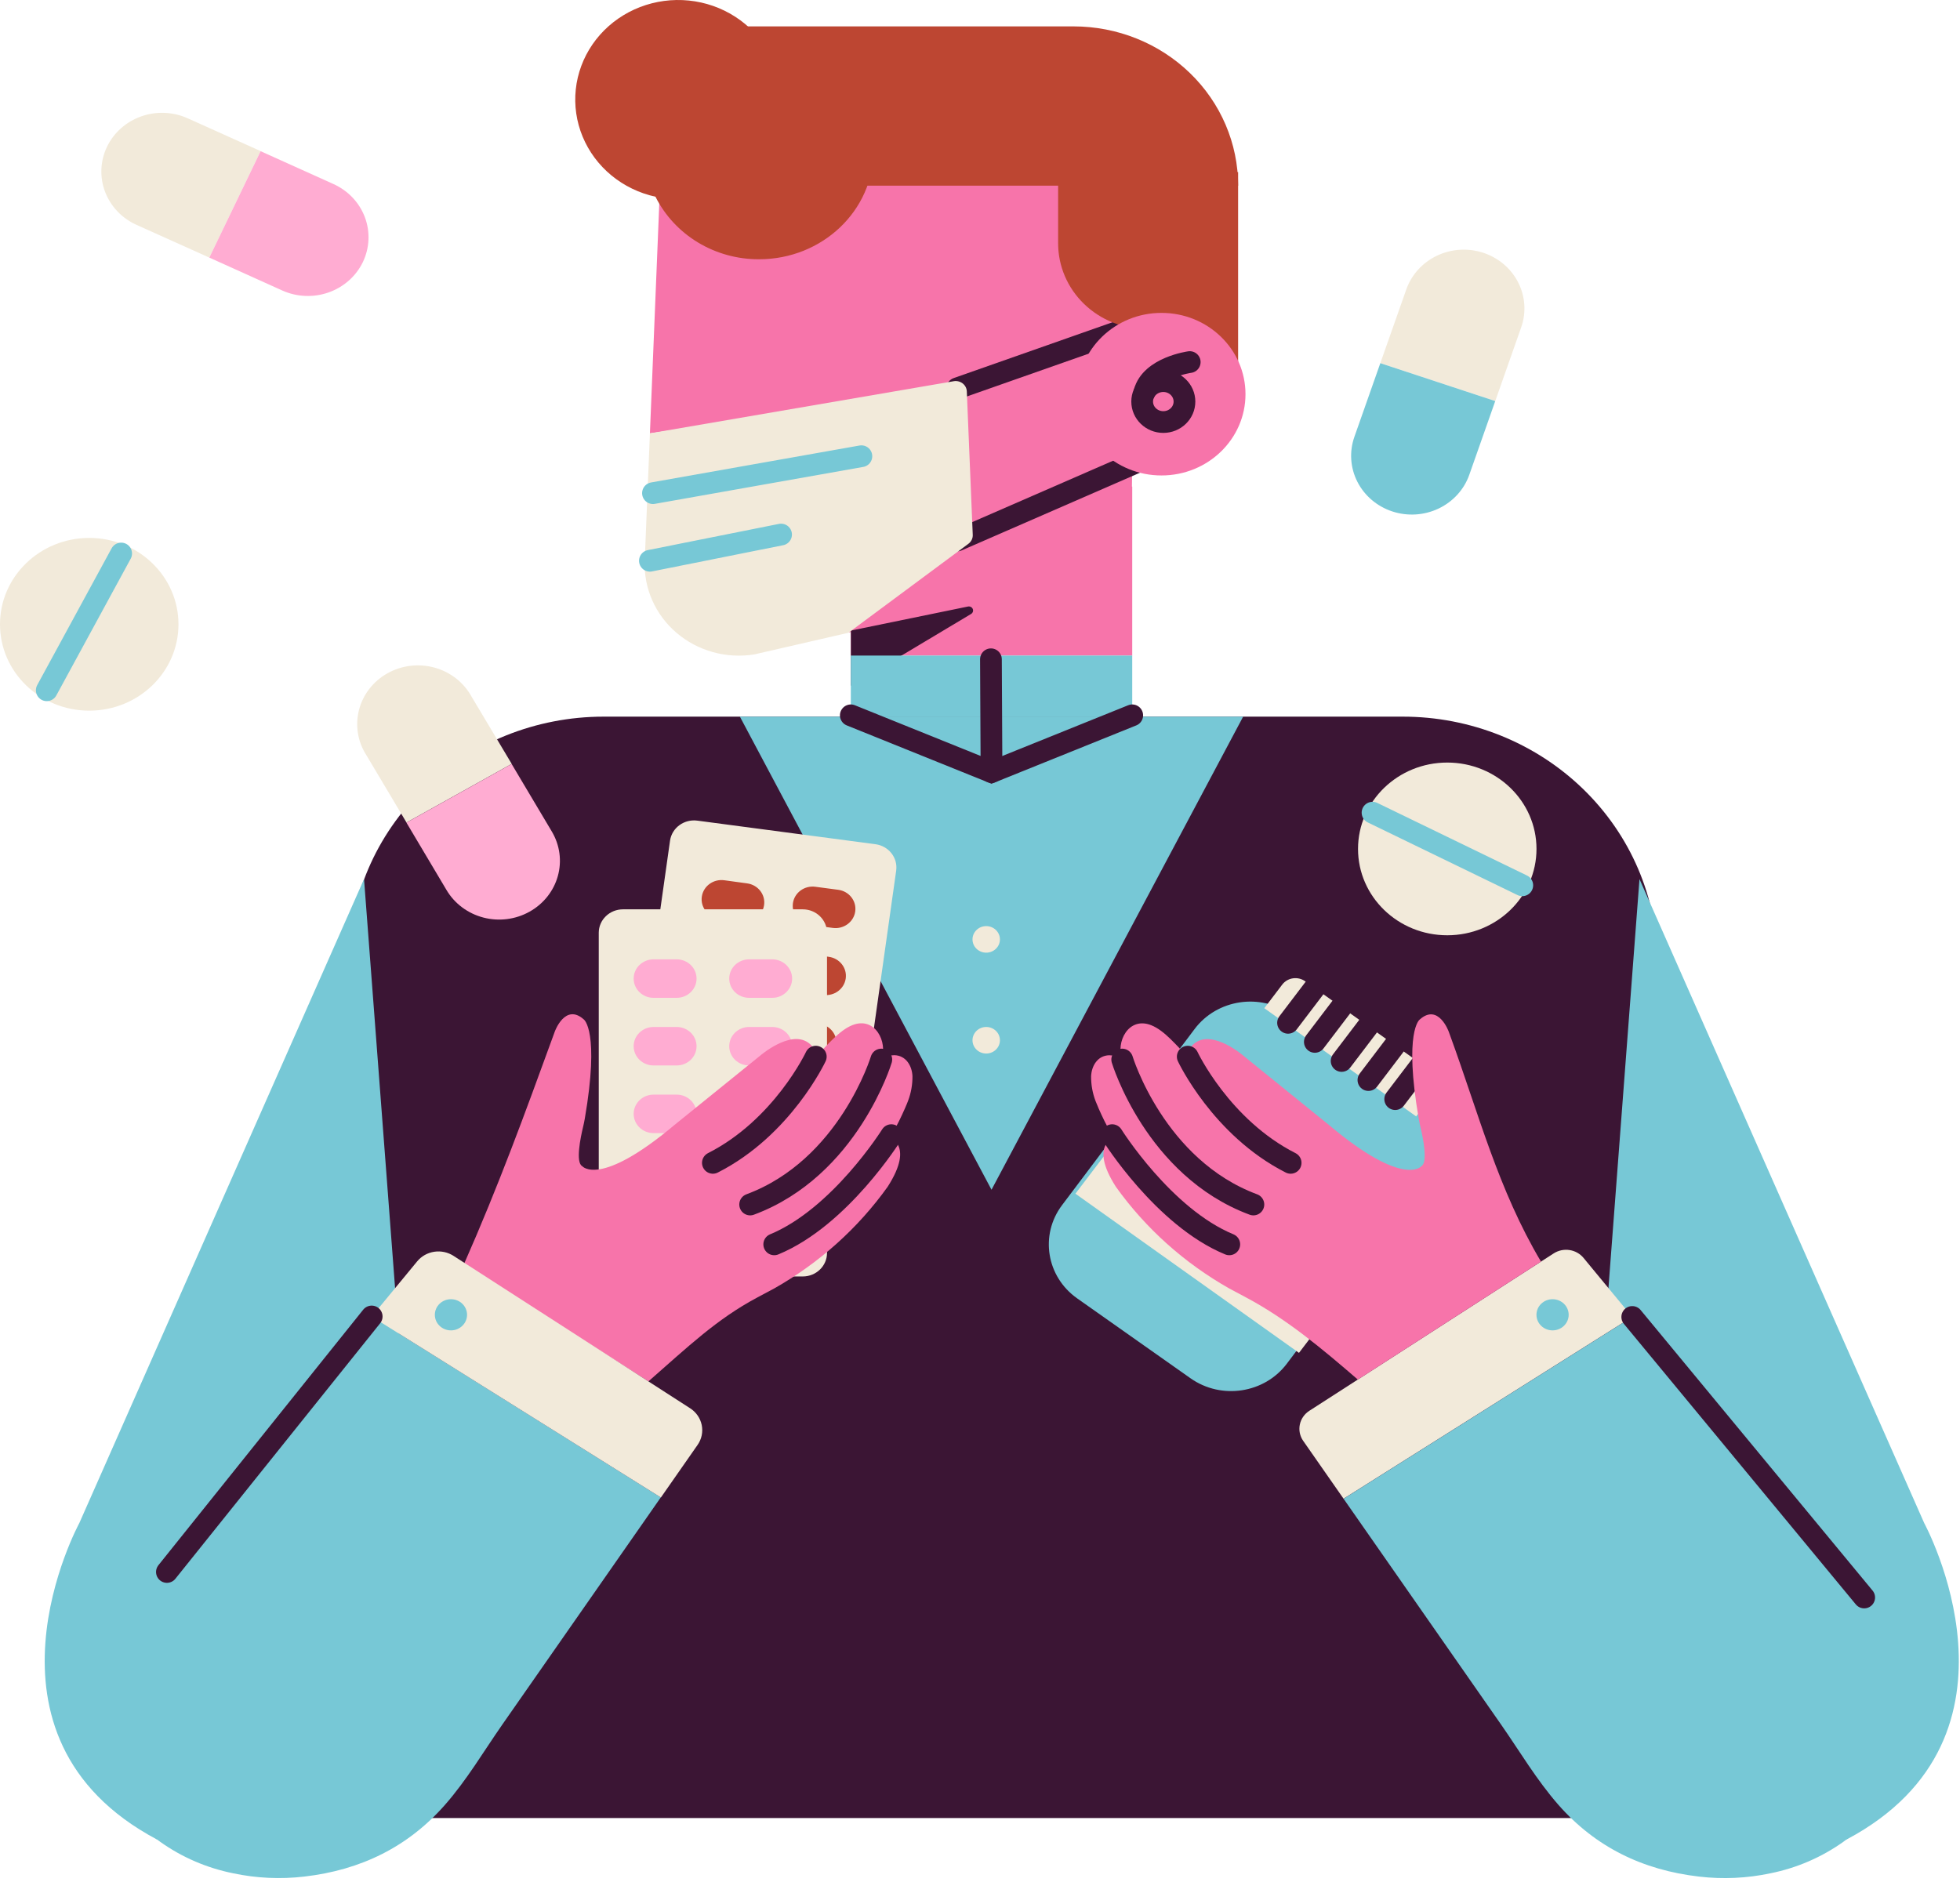
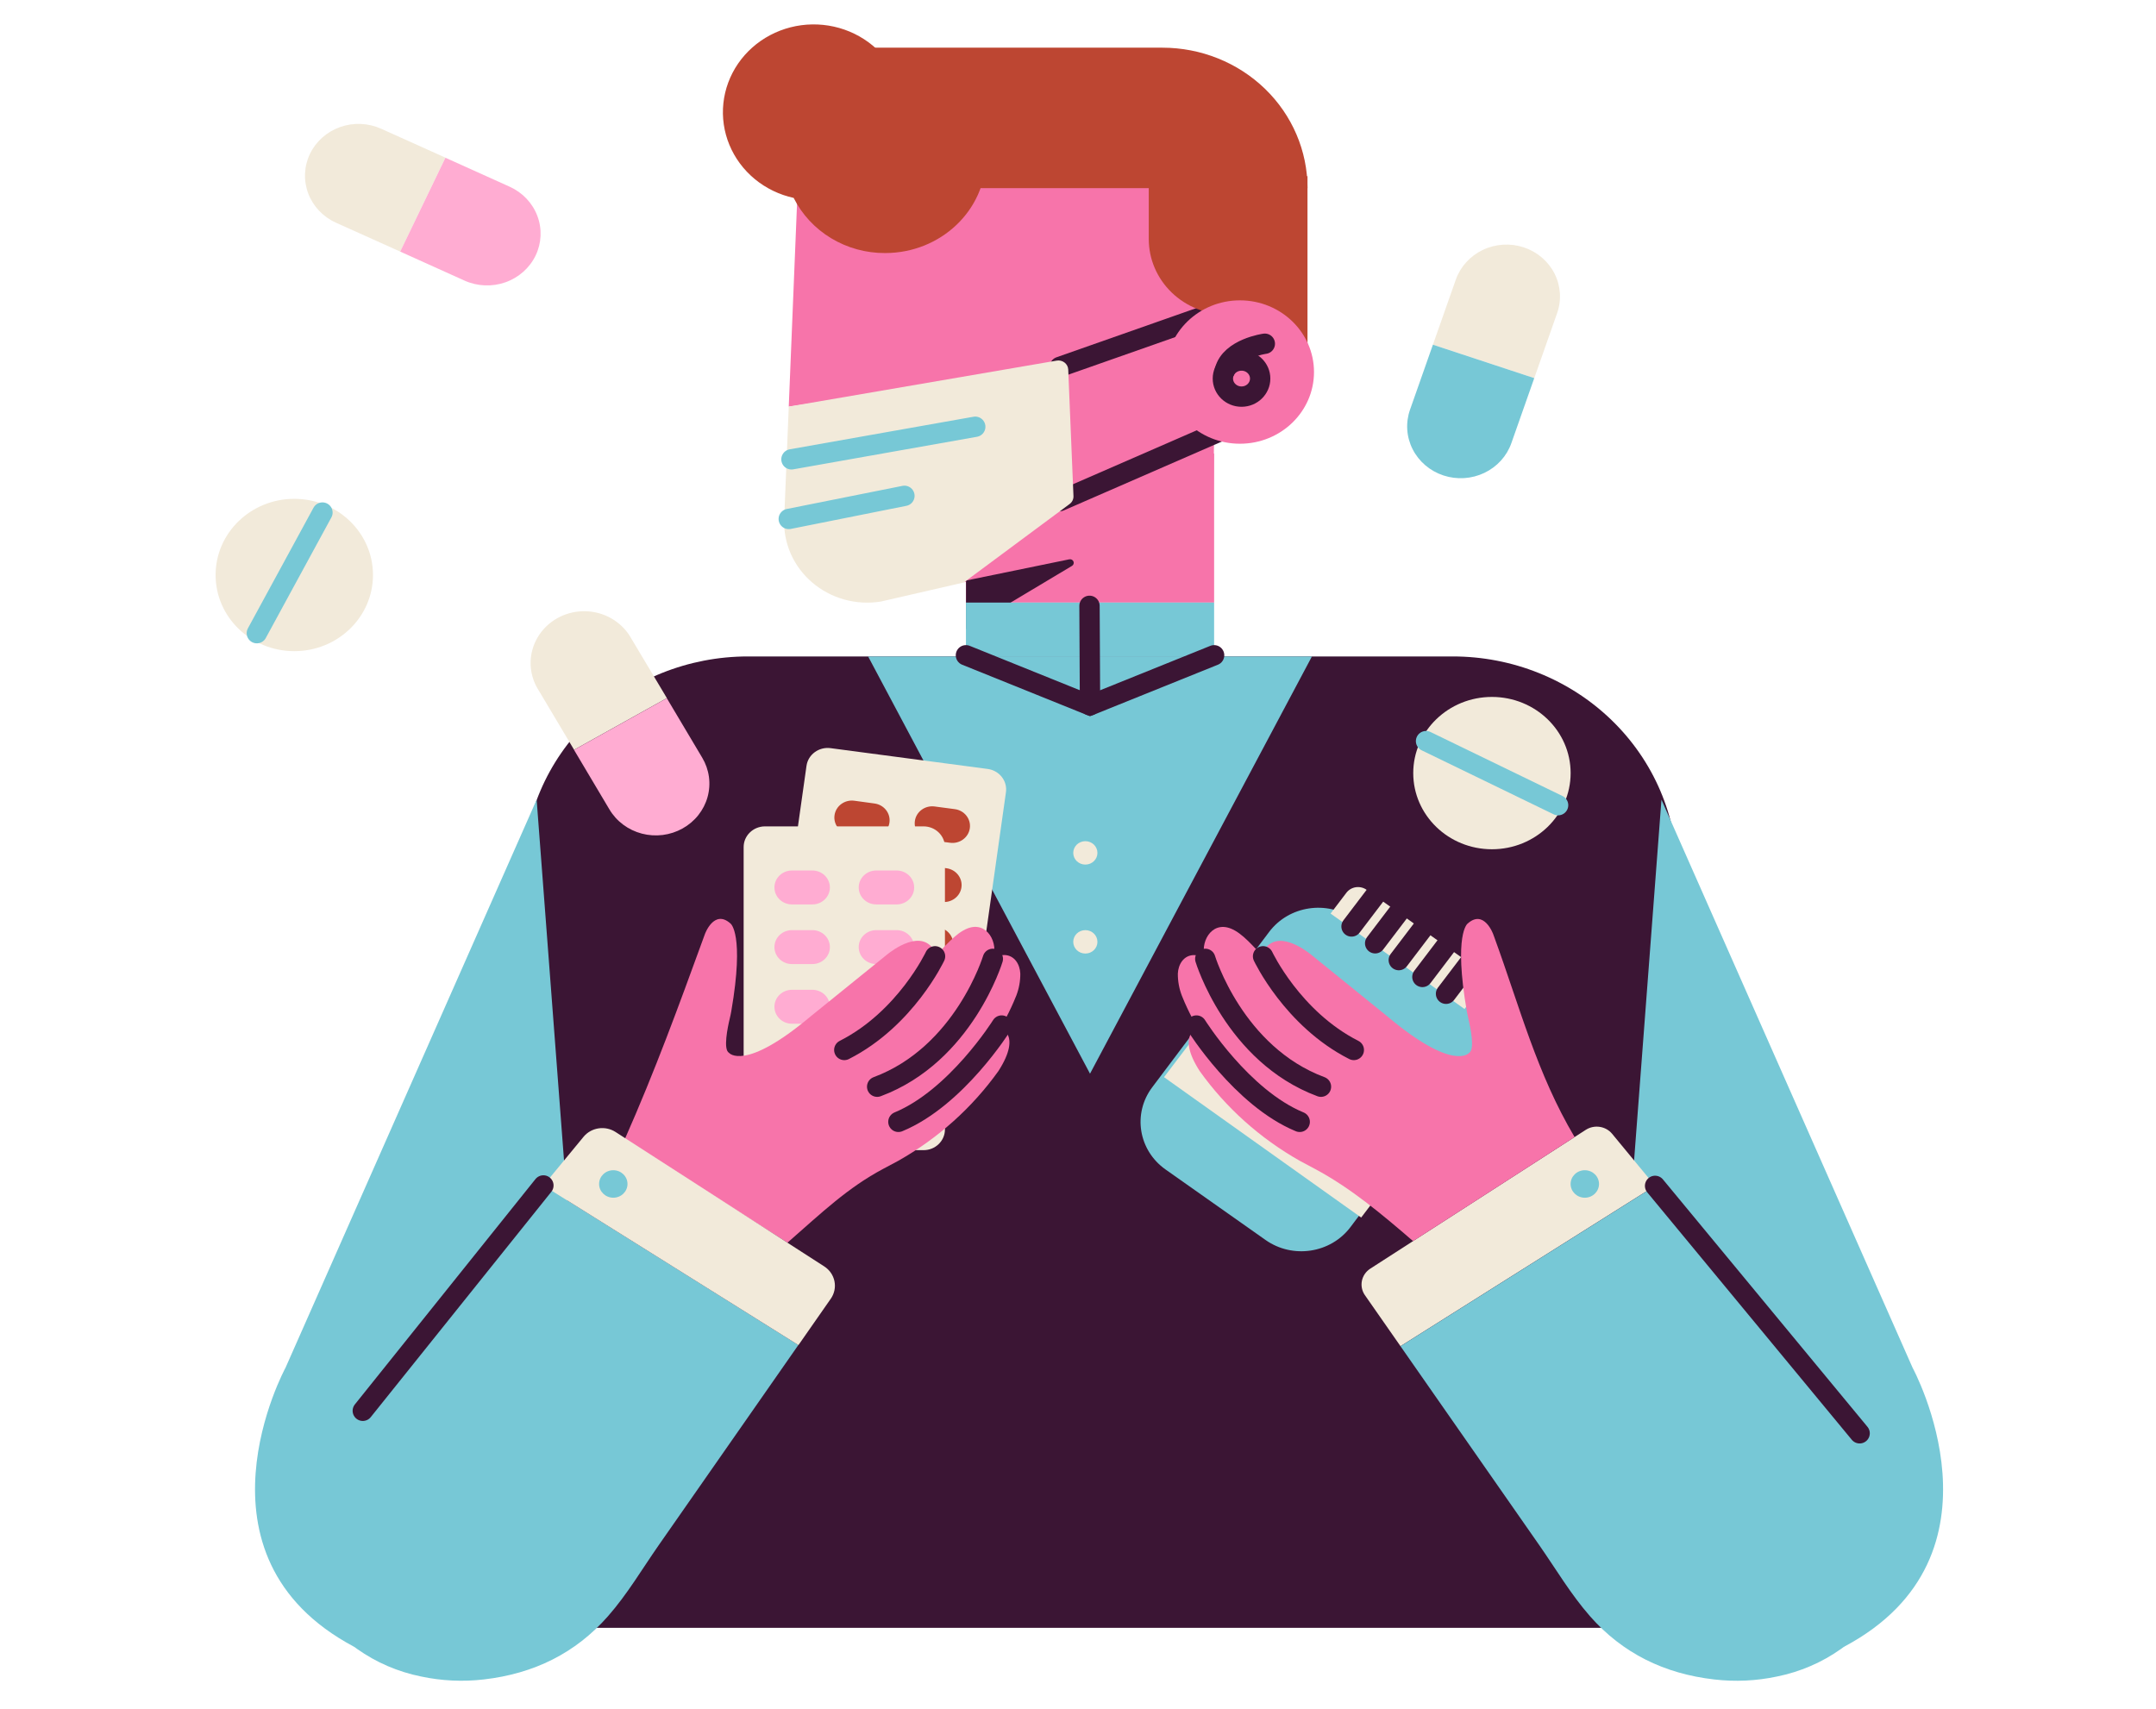
- <svg xmlns="http://www.w3.org/2000/svg" width="451" height="433" viewBox="0 0 451 433" fill="none">
-   <path d="M381.39 418.421H80.3V221.651C80.3 206.614 86.469 192.192 97.45 181.557C108.432 170.921 123.327 164.943 138.861 164.935H322.806C330.5 164.935 338.118 166.402 345.226 169.253C352.334 172.103 358.793 176.281 364.233 181.547C369.673 186.814 373.988 193.066 376.932 199.947C379.876 206.828 381.39 214.203 381.39 221.651V418.421Z" fill="#3B1534" />
-   <path d="M284.891 39.61H249.859V93.807H284.891V39.61Z" fill="#BD4632" />
-   <path d="M228.149 273.817L286.052 164.935H170.251L228.149 273.817Z" fill="#77C8D6" />
-   <path d="M219.24 69.028C236.804 69.028 251.042 58.647 251.042 45.842C251.042 33.037 236.804 22.656 219.24 22.656C201.677 22.656 187.438 33.037 187.438 45.842C187.438 58.647 201.677 69.028 219.24 69.028Z" fill="#BD4632" />
-   <path d="M261.529 30.189H152.383L149.547 99.735L220.275 89.374V124.393L195.232 145.586L260.219 130.57L261.529 30.189Z" fill="#F774AA" />
-   <path d="M175.317 9.611C173.089 6.586 170.134 4.132 166.708 2.458C163.283 0.784 159.488 -0.058 155.651 0.003C151.814 0.064 148.05 1.027 144.682 2.809C141.315 4.592 138.446 7.139 136.322 10.233C134.198 13.327 132.882 16.874 132.489 20.569C132.095 24.264 132.635 27.997 134.063 31.445C135.49 34.893 137.762 37.954 140.682 40.364C143.603 42.773 147.085 44.459 150.828 45.277C152.997 49.608 156.386 53.257 160.605 55.803C164.823 58.349 169.7 59.689 174.671 59.668C189.217 59.668 201.007 48.454 201.007 34.623C201.007 21.018 189.566 9.937 175.317 9.611Z" fill="#BD4632" />
-   <path d="M260.528 111.983H195.775V150.882H260.528V111.983Z" fill="#F774AA" />
-   <path d="M220.275 89.374L259.899 75.442" stroke="#3B1534" stroke-width="5" stroke-miterlimit="10" stroke-linecap="round" />
-   <path d="M220.275 124.387L261.7 106.332" stroke="#3B1534" stroke-width="5" stroke-miterlimit="10" stroke-linecap="round" />
-   <path d="M195.798 145.126L222.74 139.591C222.962 139.546 223.194 139.578 223.395 139.681C223.596 139.785 223.752 139.954 223.837 140.158C223.921 140.363 223.929 140.589 223.858 140.798C223.787 141.008 223.642 141.186 223.449 141.302L195.798 157.834V145.126Z" fill="#3B1534" />
-   <path d="M260.528 150.877H195.775V164.93H260.528V150.877Z" fill="#77C8D6" />
-   <path d="M228.149 183.61L260.528 164.935H195.775L228.149 183.61Z" fill="#77C8D6" />
-   <path d="M83.765 202.318L18.251 350.536C18.251 350.536 -8.514 399.636 36.09 423.347L94.337 341.625L83.765 202.318Z" fill="#77C8D6" />
-   <path d="M154.174 193.488L143.856 266.499C143.438 269.455 145.575 272.179 148.629 272.583L189.609 278.01C192.663 278.415 195.477 276.346 195.894 273.39L206.213 200.379C206.63 197.423 204.494 194.699 201.44 194.295L160.46 188.868C157.406 188.463 154.592 190.532 154.174 193.488Z" fill="#F2EADA" />
-   <path d="M166.658 202.59C164.157 202.248 161.843 203.933 161.49 206.354C161.136 208.775 162.877 211.015 165.378 211.357L170.648 212.079C173.149 212.421 175.463 210.736 175.816 208.315C176.17 205.894 174.429 203.654 171.928 203.311L166.658 202.59Z" fill="#BD4632" />
-   <path d="M187.604 204.087C185.101 203.756 182.794 205.451 182.452 207.874C182.109 210.297 183.861 212.53 186.364 212.862L191.638 213.56C194.141 213.891 196.447 212.196 196.79 209.773C197.132 207.35 195.381 205.117 192.878 204.786L187.604 204.087Z" fill="#BD4632" />
-   <path d="M163.628 216.626C161.125 216.294 158.819 217.99 158.476 220.413C158.134 222.835 159.885 225.068 162.388 225.4L167.662 226.098C170.165 226.43 172.472 224.734 172.814 222.311C173.157 219.888 171.405 217.656 168.902 217.324L163.628 216.626Z" fill="#BD4632" />
-   <path d="M185.417 219.508C182.914 219.177 180.607 220.872 180.265 223.295C179.923 225.718 181.674 227.951 184.177 228.282L189.451 228.981C191.954 229.312 194.261 227.617 194.603 225.194C194.945 222.771 193.194 220.538 190.691 220.207L185.417 219.508Z" fill="#BD4632" />
-   <path d="M161.448 232.047C158.945 231.715 156.638 233.41 156.296 235.833C155.953 238.256 157.705 240.489 160.208 240.821L165.482 241.519C167.985 241.85 170.291 240.155 170.634 237.732C170.976 235.309 169.225 233.076 166.722 232.745L161.448 232.047Z" fill="#BD4632" />
-   <path d="M183.242 234.93C180.739 234.598 178.433 236.294 178.09 238.716C177.748 241.139 179.499 243.372 182.002 243.704L187.276 244.402C189.779 244.734 192.086 243.038 192.428 240.615C192.771 238.192 191.019 235.96 188.516 235.628L183.242 234.93Z" fill="#BD4632" />
-   <path d="M184.717 209.281H143.355C140.273 209.281 137.774 211.699 137.774 214.683V288.374C137.774 291.358 140.273 293.776 143.355 293.776H184.717C187.799 293.776 190.297 291.358 190.297 288.374V214.683C190.297 211.699 187.799 209.281 184.717 209.281Z" fill="#F2EADA" />
-   <path d="M155.705 220.793H150.382C147.856 220.793 145.808 222.776 145.808 225.221C145.808 227.667 147.856 229.649 150.382 229.649H155.705C158.231 229.649 160.279 227.667 160.279 225.221C160.279 222.776 158.231 220.793 155.705 220.793Z" fill="#FFACD2" />
-   <path d="M177.695 220.793H172.372C169.846 220.793 167.798 222.776 167.798 225.221C167.798 227.667 169.846 229.649 172.372 229.649H177.695C180.221 229.649 182.269 227.667 182.269 225.221C182.269 222.776 180.221 220.793 177.695 220.793Z" fill="#FFACD2" />
-   <path d="M155.705 236.357H150.382C147.856 236.357 145.808 238.34 145.808 240.785C145.808 243.231 147.856 245.213 150.382 245.213H155.705C158.231 245.213 160.279 243.231 160.279 240.785C160.279 238.34 158.231 236.357 155.705 236.357Z" fill="#FFACD2" />
-   <path d="M177.695 236.357H172.372C169.846 236.357 167.798 238.34 167.798 240.785C167.798 243.231 169.846 245.213 172.372 245.213H177.695C180.221 245.213 182.269 243.231 182.269 240.785C182.269 238.34 180.221 236.357 177.695 236.357Z" fill="#FFACD2" />
-   <path d="M155.705 251.927H150.382C147.856 251.927 145.808 253.909 145.808 256.355C145.808 258.8 147.856 260.783 150.382 260.783H155.705C158.231 260.783 160.279 258.8 160.279 256.355C160.279 253.909 158.231 251.927 155.705 251.927Z" fill="#FFACD2" />
-   <path d="M177.695 251.927H172.372C169.846 251.927 167.798 253.909 167.798 256.355C167.798 258.8 169.846 260.783 172.372 260.783H177.695C180.221 260.783 182.269 258.8 182.269 256.355C182.269 253.909 180.221 251.927 177.695 251.927Z" fill="#FFACD2" />
-   <path d="M377.25 202.318L442.764 350.536C442.764 350.536 469.528 399.636 424.924 423.347L366.678 341.625L377.25 202.318Z" fill="#77C8D6" />
-   <path d="M274.879 236.832L244.379 277.365C239.22 284.221 240.78 293.828 247.862 298.822L273.946 317.213C281.029 322.207 290.953 320.698 296.111 313.842L326.611 273.309C331.77 266.453 330.21 256.846 323.128 251.852L297.044 233.461C289.961 228.467 280.038 229.976 274.879 236.832Z" fill="#77C8D6" />
-   <path d="M325.865 256.941L290.918 232.035L295.046 226.599C295.637 225.823 296.523 225.305 297.508 225.16C298.493 225.015 299.497 225.254 300.301 225.825L329.192 246.409C329.59 246.691 329.926 247.047 330.182 247.455C330.437 247.863 330.607 248.317 330.681 248.788C330.756 249.26 330.733 249.742 330.615 250.205C330.497 250.669 330.285 251.105 329.993 251.49L325.865 256.941Z" fill="#F2EADA" />
-   <path d="M272.184 242.183L247.454 274.725L298.9 311.36L323.63 278.818L272.184 242.183Z" fill="#F2EADA" />
-   <path d="M302.473 227.391L296.384 235.4" stroke="#3B1534" stroke-width="5" stroke-miterlimit="10" stroke-linecap="round" />
-   <path d="M308.637 231.78L302.548 239.789" stroke="#3B1534" stroke-width="5" stroke-miterlimit="10" stroke-linecap="round" />
-   <path d="M314.801 236.169L308.711 244.178" stroke="#3B1534" stroke-width="5" stroke-miterlimit="10" stroke-linecap="round" />
-   <path d="M320.964 240.558L314.875 248.573" stroke="#3B1534" stroke-width="5" stroke-miterlimit="10" stroke-linecap="round" />
-   <path d="M327.128 244.953L321.039 252.962" stroke="#3B1534" stroke-width="5" stroke-miterlimit="10" stroke-linecap="round" />
-   <path d="M228.149 177.688C228.107 169.039 228.063 160.386 228.017 151.729" stroke="#3B1534" stroke-width="5" stroke-miterlimit="10" stroke-linecap="round" />
-   <path d="M375.323 303.401L309.106 344.857" stroke="#3B1534" stroke-width="5" stroke-miterlimit="10" stroke-linecap="round" />
-   <path d="M357.518 288.463L301.278 324.694C300.144 325.428 299.358 326.568 299.092 327.863C298.826 329.159 299.102 330.503 299.86 331.601L309.157 344.929L375.58 303.086L364.362 289.492C363.558 288.527 362.411 287.886 361.145 287.696C359.88 287.505 358.586 287.779 357.518 288.463Z" fill="#F2EADA" />
-   <path d="M354.585 290.356C344.756 273.817 340.29 256.432 333.681 238.328L333.355 237.431C333.355 237.431 330.965 230.789 326.659 234.664C326.659 234.664 322.977 237.315 326.459 257.523C326.579 258.187 326.716 258.851 326.877 259.51C327.408 261.724 328.626 267.563 327.048 268.404C327.048 268.404 323.046 273.424 305.807 258.923L286.138 242.999C286.138 242.999 279.276 237.027 275.074 239.966C275.074 239.966 273.021 241.294 273.313 243.187C270.877 240.879 268.058 237.193 264.873 235.942C259.647 233.889 256.68 239.878 258.235 243.852C257.961 243.143 255.828 242.855 255.233 242.866C252.54 242.927 251.168 245.34 251.065 247.698C251.046 249.649 251.395 251.586 252.094 253.416C252.455 254.434 255.685 261.906 256.669 261.668C256.669 261.668 250.379 263.185 256.766 273.137C263.604 282.705 272.528 290.704 282.907 296.571L286.818 298.658C296.087 303.595 304.32 310.491 312.439 317.51L354.585 290.356Z" fill="#F774AA" />
-   <path d="M273.302 243.187C273.302 243.187 280.941 259.493 296.979 267.629" stroke="#3B1534" stroke-width="5" stroke-miterlimit="10" stroke-linecap="round" />
-   <path d="M258.224 243.852C258.224 243.852 265.748 268.792 288.407 277.216" stroke="#3B1534" stroke-width="5" stroke-miterlimit="10" stroke-linecap="round" />
-   <path d="M255.914 261.253C255.914 261.253 267.704 280.138 282.862 286.387" stroke="#3B1534" stroke-width="5" stroke-miterlimit="10" stroke-linecap="round" />
-   <path d="M350.028 75.337C351.222 71.943 350.975 68.229 349.341 65.012C347.707 61.794 344.819 59.336 341.314 58.179C337.807 57.023 333.97 57.263 330.646 58.846C327.321 60.429 324.783 63.225 323.589 66.62L317.614 83.584L344.058 92.307L350.028 75.337Z" fill="#F2EADA" />
-   <path d="M317.614 83.584L311.645 100.543C311.053 102.224 310.809 104.001 310.927 105.773C311.045 107.545 311.522 109.277 312.331 110.871C313.966 114.089 316.854 116.547 320.361 117.704C323.868 118.861 327.706 118.621 331.03 117.039C334.355 115.457 336.894 112.66 338.089 109.266L344.058 92.307L317.614 83.584Z" fill="#77C8D6" />
-   <path d="M43.192 27.228C39.834 25.713 35.991 25.552 32.51 26.779C29.028 28.005 26.193 30.52 24.626 33.77C23.064 37.022 22.898 40.741 24.166 44.111C25.435 47.481 28.033 50.225 31.39 51.742L48.166 59.286L59.962 34.772L43.192 27.228Z" fill="#F2EADA" />
-   <path d="M76.737 42.361L59.962 34.794L48.166 59.286L64.936 66.852C68.295 68.367 72.138 68.528 75.619 67.3C79.101 66.072 81.936 63.556 83.502 60.304C85.058 57.056 85.221 53.343 83.953 49.978C82.684 46.614 80.09 43.875 76.737 42.361Z" fill="#FFACD2" />
-   <path d="M357.249 306.185C359.295 306.185 360.954 304.579 360.954 302.599C360.954 300.618 359.295 299.012 357.249 299.012C355.203 299.012 353.544 300.618 353.544 302.599C353.544 304.579 355.203 306.185 357.249 306.185Z" fill="#77C8D6" />
-   <path d="M108.494 160.308C107.614 158.706 106.41 157.292 104.953 156.15C103.497 155.007 101.818 154.16 100.016 153.66C98.215 153.159 96.327 153.014 94.466 153.234C92.606 153.454 90.81 154.034 89.186 154.94C87.562 155.846 86.142 157.059 85.013 158.507C83.883 159.955 83.066 161.608 82.611 163.368C82.155 165.128 82.07 166.959 82.36 168.752C82.651 170.544 83.311 172.262 84.302 173.802L93.536 189.3L117.745 175.806L108.494 160.308Z" fill="#F2EADA" />
-   <path d="M117.728 175.828L93.519 189.322L102.753 204.853C103.666 206.394 104.885 207.745 106.338 208.829C107.791 209.914 109.452 210.71 111.223 211.173C112.995 211.635 114.843 211.755 116.663 211.526C118.483 211.296 120.238 210.721 121.828 209.834C123.419 208.95 124.815 207.771 125.935 206.364C127.055 204.957 127.878 203.35 128.356 201.635C128.834 199.92 128.958 198.131 128.721 196.369C128.483 194.608 127.89 192.909 126.973 191.37L117.728 175.828Z" fill="#FFACD2" />
-   <path d="M20.532 163.557C31.872 163.557 41.065 154.659 41.065 143.682C41.065 132.705 31.872 123.806 20.532 123.806C9.193 123.806 0 132.705 0 143.682C0 154.659 9.193 163.557 20.532 163.557Z" fill="#F2EADA" />
-   <path d="M27.88 127.387L10.761 158.864" stroke="#77C8D6" stroke-width="5" stroke-miterlimit="10" stroke-linecap="round" />
-   <path d="M333.017 215.253C344.357 215.253 353.55 206.354 353.55 195.377C353.55 184.4 344.357 175.502 333.017 175.502C321.677 175.502 312.485 184.4 312.485 195.377C312.485 206.354 321.677 215.253 333.017 215.253Z" fill="#F2EADA" />
-   <path d="M315.824 187.036L350.279 203.752" stroke="#77C8D6" stroke-width="5" stroke-miterlimit="10" stroke-linecap="round" />
-   <path d="M226.931 219.255C228.674 219.255 230.087 217.887 230.087 216.199C230.087 214.512 228.674 213.144 226.931 213.144C225.187 213.144 223.774 214.512 223.774 216.199C223.774 217.887 225.187 219.255 226.931 219.255Z" fill="#F2EADA" />
-   <path d="M226.931 242.468C228.674 242.468 230.087 241.1 230.087 239.413C230.087 237.725 228.674 236.357 226.931 236.357C225.187 236.357 223.774 237.725 223.774 239.413C223.774 241.1 225.187 242.468 226.931 242.468Z" fill="#F2EADA" />
-   <path d="M284.897 42.731C284.897 33.009 280.907 23.685 273.806 16.811C266.704 9.936 257.072 6.074 247.028 6.074H169.439V42.731H243.478V56.015C243.478 61.241 245.622 66.253 249.44 69.948C253.257 73.643 258.434 75.719 263.833 75.719H275.64V42.731H284.897Z" fill="#BD4632" />
-   <path d="M267.263 109.426C277.937 109.426 286.589 101.051 286.589 90.719C286.589 80.386 277.937 72.011 267.263 72.011C256.59 72.011 247.938 80.386 247.938 90.719C247.938 101.051 256.59 109.426 267.263 109.426Z" fill="#F774AA" />
-   <path d="M267.681 97.133C270.368 97.133 272.547 95.025 272.547 92.423C272.547 89.822 270.368 87.713 267.681 87.713C264.994 87.713 262.815 89.822 262.815 92.423C262.815 95.025 264.994 97.133 267.681 97.133Z" stroke="#3B1534" stroke-width="5" stroke-miterlimit="10" stroke-linecap="round" />
-   <path d="M273.759 83.329C273.759 83.329 264.805 84.558 263.335 90.309" stroke="#3B1534" stroke-width="5" stroke-miterlimit="10" stroke-linecap="round" />
-   <path d="M195.775 164.631L228.149 177.688L260.528 164.631" stroke="#3B1534" stroke-width="5" stroke-miterlimit="10" stroke-linecap="round" />
-   <path d="M47.423 349.152C30.138 370.102 16.376 402.625 36.085 423.32C36.285 423.469 36.571 423.685 36.919 423.934C41.892 427.46 47.587 429.913 53.621 431.129C59 432.275 64.54 432.533 70.008 431.893C83.021 430.393 93.891 425.074 102.399 415.377C107.43 409.643 111.261 403.112 115.584 396.907L136.682 366.659L152.051 344.625L85.526 302.986L47.423 349.152Z" fill="#77C8D6" />
-   <path d="M413.592 349.152L375.586 303.097L309.163 344.94L324.309 366.659L345.408 396.913C349.73 403.117 353.567 409.643 358.593 415.382C367.101 425.08 377.97 430.399 390.989 431.899C396.461 432.54 402.005 432.282 407.388 431.135C413.423 429.921 419.118 427.467 424.089 423.939C424.438 423.69 424.724 423.474 424.924 423.325C444.639 402.625 430.882 370.102 413.592 349.152Z" fill="#77C8D6" />
-   <path d="M375.586 303.097L428.955 367.661" stroke="#3B1534" stroke-width="5" stroke-miterlimit="10" stroke-linecap="round" />
-   <path d="M106.715 291.036C114.8 272.721 120.724 256.432 127.333 238.306L127.659 237.409C127.659 237.409 130.049 230.767 134.355 234.642C134.355 234.642 138.037 237.293 134.555 257.5C134.441 258.165 134.298 258.829 134.138 259.488C133.606 261.701 132.388 267.541 133.966 268.382C133.966 268.382 137.968 273.402 155.207 258.901L174.888 242.983C174.888 242.983 181.749 237.01 185.952 239.949C185.952 239.949 188.01 241.278 187.713 243.171C190.148 240.863 192.973 237.176 196.158 235.926C201.378 233.872 204.345 239.861 202.79 243.835C203.07 243.126 205.197 242.839 205.792 242.85C208.485 242.911 209.857 245.324 209.96 247.682C209.979 249.632 209.63 251.57 208.931 253.399C208.571 254.418 205.34 261.89 204.357 261.652C204.357 261.652 210.646 263.168 204.26 273.12C197.421 282.688 188.498 290.688 178.118 296.554L174.207 298.641C164.939 303.578 158.346 309.916 149.209 317.919L106.715 291.036Z" fill="#F774AA" />
-   <path d="M187.713 243.187C187.713 243.187 180.08 259.493 164.036 267.629" stroke="#3B1534" stroke-width="5" stroke-miterlimit="10" stroke-linecap="round" />
-   <path d="M202.79 243.852C202.79 243.852 195.272 268.792 172.612 277.216" stroke="#3B1534" stroke-width="5" stroke-miterlimit="10" stroke-linecap="round" />
-   <path d="M205.1 261.253C205.1 261.253 193.311 280.127 178.153 286.387" stroke="#3B1534" stroke-width="5" stroke-miterlimit="10" stroke-linecap="round" />
-   <path d="M219.464 87.735L149.547 99.735L148.352 129.07C148.224 132.185 148.814 135.29 150.08 138.157C151.346 141.024 153.256 143.582 155.672 145.645C158.087 147.708 160.947 149.224 164.044 150.084C167.14 150.943 170.396 151.123 173.573 150.611L195.232 145.63L222.831 125.151C223.157 124.911 223.418 124.599 223.593 124.24C223.767 123.882 223.849 123.488 223.832 123.092L222.465 90.054C222.447 89.703 222.352 89.36 222.187 89.047C222.021 88.734 221.789 88.459 221.505 88.239C221.221 88.02 220.892 87.862 220.54 87.775C220.188 87.688 219.821 87.674 219.464 87.735Z" fill="#F2EADA" />
-   <path d="M150.25 113.5L198.205 104.998" stroke="#77C8D6" stroke-width="5" stroke-miterlimit="10" stroke-linecap="round" />
-   <path d="M149.547 129.059L179.725 123.026" stroke="#77C8D6" stroke-width="5" stroke-miterlimit="10" stroke-linecap="round" />
-   <path d="M96.012 290.278L85.526 303.008L152.074 344.647C154.888 340.607 157.703 336.57 160.52 332.537C160.981 331.875 161.302 331.132 161.465 330.35C161.628 329.568 161.63 328.762 161.471 327.979C161.312 327.197 160.994 326.452 160.536 325.788C160.079 325.125 159.49 324.555 158.804 324.113C146.545 316.214 116.139 296.632 104.36 289.038C103.061 288.197 101.482 287.857 99.937 288.087C98.392 288.316 96.991 289.098 96.012 290.278Z" fill="#F2EADA" />
-   <path d="M103.765 306.185C105.811 306.185 107.47 304.579 107.47 302.599C107.47 300.618 105.811 299.012 103.765 299.012C101.719 299.012 100.06 300.618 100.06 302.599C100.06 304.579 101.719 306.185 103.765 306.185Z" fill="#77C8D6" />
-   <path d="M85.526 302.986L38.406 361.788" stroke="#3B1534" stroke-width="5" stroke-miterlimit="10" stroke-linecap="round" />
+ <svg xmlns="http://www.w3.org/2000/svg" width="530" height="420" viewBox="0 0 530 420" fill="none">
+   <path d="M412.331 400.221H128.656V214.831C128.656 200.664 134.468 187.076 144.814 177.056C155.16 167.036 169.194 161.403 183.829 161.396H357.135C364.384 161.396 371.562 162.778 378.259 165.464C384.956 168.149 391.041 172.085 396.166 177.047C401.292 182.009 405.357 187.9 408.131 194.383C410.904 200.866 412.332 207.814 412.331 214.831V400.221Z" fill="#3B1534" />
+   <path d="M321.414 43.319H288.407V94.381H321.414V43.319Z" fill="#BD4632" />
+   <path d="M267.953 263.98L322.507 161.396H213.404L267.953 263.98Z" fill="#77C8D6" />
+   <path d="M259.56 71.035C276.108 71.035 289.523 61.255 289.523 49.191C289.523 37.126 276.108 27.346 259.56 27.346C243.012 27.346 229.597 37.126 229.597 49.191C229.597 61.255 243.012 71.035 259.56 71.035Z" fill="#BD4632" />
+   <path d="M299.403 34.443H196.57L193.898 99.966L260.535 90.204V123.198L236.94 143.165L298.169 129.018L299.403 34.443Z" fill="#F774AA" />
+   <path d="M218.177 15.055C216.078 12.206 213.294 9.893 210.066 8.316C206.838 6.739 203.263 5.945 199.648 6.003C196.033 6.061 192.487 6.968 189.314 8.647C186.142 10.326 183.439 12.726 181.437 15.641C179.436 18.556 178.197 21.898 177.826 25.379C177.455 28.861 177.964 32.377 179.308 35.626C180.653 38.875 182.794 41.759 185.545 44.029C188.297 46.299 191.578 47.888 195.104 48.659C197.148 52.739 200.341 56.176 204.316 58.575C208.29 60.974 212.884 62.237 217.568 62.217C231.273 62.217 242.381 51.652 242.381 38.62C242.381 25.802 231.601 15.363 218.177 15.055Z" fill="#BD4632" />
+   <path d="M298.46 111.507H237.452V148.156H298.46V111.507Z" fill="#F774AA" />
+   <path d="M260.535 90.204L297.867 77.079" stroke="#3B1534" stroke-width="5" stroke-miterlimit="10" stroke-linecap="round" />
+   <path d="M260.535 123.193L299.564 106.182" stroke="#3B1534" stroke-width="5" stroke-miterlimit="10" stroke-linecap="round" />
+   <path d="M237.473 142.733L262.857 137.518C263.067 137.475 263.285 137.505 263.474 137.603C263.663 137.7 263.811 137.859 263.89 138.052C263.97 138.244 263.977 138.458 263.911 138.655C263.844 138.852 263.707 139.02 263.525 139.129L237.473 154.706V142.733Z" fill="#3B1534" />
+   <path d="M298.46 148.151H237.452V161.391H298.46V148.151Z" fill="#77C8D6" />
+   <path d="M267.953 178.991L298.46 161.396H237.452L267.953 178.991Z" fill="#77C8D6" />
+   <path d="M131.92 196.616L70.195 336.262C70.195 336.262 44.979 382.522 87.003 404.862L141.881 327.866L131.92 196.616Z" fill="#77C8D6" />
+   <path d="M198.257 188.297L188.536 257.085C188.142 259.87 190.155 262.437 193.032 262.818L231.642 267.931C234.519 268.312 237.171 266.363 237.564 263.578L247.286 194.79C247.679 192.005 245.666 189.438 242.789 189.057L204.179 183.944C201.302 183.563 198.651 185.512 198.257 188.297Z" fill="#F2EADA" />
+   <path d="M210.019 196.872C207.663 196.55 205.483 198.138 205.149 200.419C204.816 202.699 206.456 204.81 208.813 205.133L213.778 205.812C216.134 206.135 218.314 204.547 218.648 202.266C218.981 199.985 217.341 197.875 214.985 197.552L210.019 196.872Z" fill="#BD4632" />
+   <path d="M229.753 198.283C227.395 197.971 225.221 199.568 224.899 201.851C224.576 204.134 226.226 206.238 228.585 206.55L233.554 207.208C235.912 207.52 238.085 205.923 238.408 203.64C238.73 201.357 237.08 199.254 234.722 198.941L229.753 198.283Z" fill="#BD4632" />
+   <path d="M207.164 210.096C204.806 209.784 202.633 211.382 202.31 213.664C201.988 215.947 203.638 218.051 205.996 218.363L210.965 219.021C213.323 219.333 215.497 217.736 215.819 215.453C216.142 213.171 214.492 211.067 212.133 210.755L207.164 210.096Z" fill="#BD4632" />
+   <path d="M227.693 212.812C225.335 212.5 223.161 214.097 222.839 216.38C222.516 218.663 224.166 220.767 226.524 221.079L231.494 221.737C233.852 222.049 236.025 220.452 236.348 218.169C236.67 215.886 235.02 213.783 232.662 213.47L227.693 212.812Z" fill="#BD4632" />
+   <path d="M205.11 224.626C202.752 224.313 200.579 225.911 200.256 228.193C199.934 230.476 201.584 232.58 203.942 232.892L208.911 233.55C211.269 233.862 213.442 232.265 213.765 229.982C214.088 227.7 212.437 225.596 210.079 225.284L205.11 224.626Z" fill="#BD4632" />
+   <path d="M225.644 227.342C223.286 227.03 221.113 228.627 220.79 230.91C220.468 233.192 222.118 235.296 224.476 235.608L229.445 236.266C231.803 236.579 233.976 234.981 234.299 232.699C234.622 230.416 232.971 228.312 230.613 228L225.644 227.342Z" fill="#BD4632" />
+   <path d="M227.033 203.176H188.064C185.16 203.176 182.806 205.455 182.806 208.266V277.695C182.806 280.506 185.16 282.784 188.064 282.784H227.033C229.937 282.784 232.291 280.506 232.291 277.695V208.266C232.291 205.455 229.937 203.176 227.033 203.176Z" fill="#F2EADA" />
+   <path d="M199.699 214.023H194.684C192.304 214.023 190.375 215.891 190.375 218.195C190.375 220.499 192.304 222.367 194.684 222.367H199.699C202.08 222.367 204.009 220.499 204.009 218.195C204.009 215.891 202.08 214.023 199.699 214.023Z" fill="#FFACD2" />
+   <path d="M220.418 214.023H215.402C213.022 214.023 211.093 215.891 211.093 218.195C211.093 220.499 213.022 222.367 215.402 222.367H220.418C222.798 222.367 224.727 220.499 224.727 218.195C224.727 215.891 222.798 214.023 220.418 214.023Z" fill="#FFACD2" />
+   <path d="M199.699 228.687H194.684C192.304 228.687 190.375 230.555 190.375 232.859C190.375 235.163 192.304 237.031 194.684 237.031H199.699C202.08 237.031 204.009 235.163 204.009 232.859C204.009 230.555 202.08 228.687 199.699 228.687Z" fill="#FFACD2" />
+   <path d="M220.418 228.687H215.402C213.022 228.687 211.093 230.555 211.093 232.859C211.093 235.163 213.022 237.031 215.402 237.031H220.418C222.798 237.031 224.727 235.163 224.727 232.859C224.727 230.555 222.798 228.687 220.418 228.687Z" fill="#FFACD2" />
+   <path d="M199.699 243.356H194.684C192.304 243.356 190.375 245.224 190.375 247.528C190.375 249.832 192.304 251.7 194.684 251.7H199.699C202.08 251.7 204.009 249.832 204.009 247.528C204.009 245.224 202.08 243.356 199.699 243.356Z" fill="#FFACD2" />
+   <path d="M220.418 243.356H215.402C213.022 243.356 211.093 245.224 211.093 247.528C211.093 249.832 213.022 251.7 215.402 251.7H220.418C222.798 251.7 224.727 249.832 224.727 247.528C224.727 245.224 222.798 243.356 220.418 243.356Z" fill="#FFACD2" />
+   <path d="M408.43 196.616L470.155 336.262C470.155 336.262 495.372 382.522 453.347 404.862L398.47 327.866L408.43 196.616Z" fill="#77C8D6" />
+   <path d="M311.98 229.134L283.245 267.323C278.384 273.783 279.854 282.833 286.527 287.538L311.102 304.866C317.775 309.571 327.125 308.149 331.985 301.69L360.721 263.501C365.581 257.041 364.112 247.991 357.439 243.286L332.864 225.958C326.191 221.253 316.841 222.675 311.98 229.134Z" fill="#77C8D6" />
+   <path d="M360.017 248.081L327.092 224.614L330.981 219.493C331.538 218.762 332.372 218.274 333.301 218.137C334.229 218 335.175 218.226 335.932 218.763L363.153 238.157C363.527 238.423 363.844 238.758 364.085 239.143C364.325 239.528 364.485 239.954 364.555 240.399C364.625 240.844 364.604 241.297 364.493 241.734C364.382 242.171 364.182 242.582 363.907 242.944L360.017 248.081Z" fill="#F2EADA" />
+   <path d="M309.442 234.175L286.142 264.835L334.612 299.352L357.912 268.692L309.442 234.175Z" fill="#F2EADA" />
+   <path d="M337.979 220.239L332.242 227.785" stroke="#3B1534" stroke-width="5" stroke-miterlimit="10" stroke-linecap="round" />
+   <path d="M343.786 224.374L338.049 231.92" stroke="#3B1534" stroke-width="5" stroke-miterlimit="10" stroke-linecap="round" />
+   <path d="M349.593 228.51L343.856 236.055" stroke="#3B1534" stroke-width="5" stroke-miterlimit="10" stroke-linecap="round" />
+   <path d="M355.401 232.645L349.664 240.196" stroke="#3B1534" stroke-width="5" stroke-miterlimit="10" stroke-linecap="round" />
+   <path d="M361.208 236.786L355.471 244.331" stroke="#3B1534" stroke-width="5" stroke-miterlimit="10" stroke-linecap="round" />
+   <path d="M267.953 173.411C267.914 165.262 267.872 157.11 267.829 148.954" stroke="#3B1534" stroke-width="5" stroke-miterlimit="10" stroke-linecap="round" />
+   <path d="M406.615 291.853L344.228 330.911" stroke="#3B1534" stroke-width="5" stroke-miterlimit="10" stroke-linecap="round" />
+   <path d="M389.84 277.779L336.853 311.914C335.785 312.606 335.044 313.68 334.793 314.9C334.543 316.121 334.803 317.388 335.517 318.422L344.276 330.979L406.857 291.556L396.288 278.748C395.531 277.839 394.45 277.236 393.258 277.056C392.065 276.877 390.846 277.134 389.84 277.779V277.779Z" fill="#F2EADA" />
+   <path d="M387.076 279.562C377.816 263.98 373.609 247.601 367.381 230.543L367.074 229.699C367.074 229.699 364.822 223.441 360.766 227.091C360.766 227.091 357.297 229.589 360.577 248.628C360.691 249.254 360.82 249.88 360.971 250.5C361.472 252.586 362.619 258.088 361.132 258.88C361.132 258.88 357.361 263.61 341.12 249.948L322.588 234.945C322.588 234.945 316.124 229.318 312.164 232.087C312.164 232.087 310.23 233.339 310.505 235.122C308.21 232.947 305.554 229.474 302.554 228.296C297.63 226.361 294.834 232.004 296.299 235.748C296.041 235.08 294.032 234.809 293.471 234.82C290.934 234.877 289.641 237.151 289.544 239.372C289.527 241.21 289.855 243.035 290.514 244.759C290.853 245.718 293.897 252.758 294.823 252.534C294.823 252.534 288.898 253.963 294.915 263.339C301.358 272.354 309.765 279.891 319.544 285.418L323.229 287.384C331.962 292.036 339.719 298.533 347.368 305.146L387.076 279.562Z" fill="#F774AA" />
+   <path d="M310.494 235.122C310.494 235.122 317.691 250.485 332.802 258.15" stroke="#3B1534" stroke-width="5" stroke-miterlimit="10" stroke-linecap="round" />
+   <path d="M296.289 235.748C296.289 235.748 303.378 259.245 324.727 267.182" stroke="#3B1534" stroke-width="5" stroke-miterlimit="10" stroke-linecap="round" />
+   <path d="M294.113 252.143C294.113 252.143 305.221 269.935 319.502 275.823" stroke="#3B1534" stroke-width="5" stroke-miterlimit="10" stroke-linecap="round" />
+   <path d="M382.783 76.98C383.908 73.782 383.675 70.283 382.136 67.251C380.596 64.22 377.876 61.904 374.573 60.814V60.814C371.269 59.725 367.654 59.951 364.522 61.443C361.39 62.934 358.999 65.569 357.873 68.767L352.244 84.75L377.159 92.968L382.783 76.98Z" fill="#F2EADA" />
+   <path d="M352.244 84.75L346.62 100.728C346.062 102.311 345.832 103.986 345.943 105.655C346.054 107.325 346.504 108.957 347.267 110.458C348.807 113.49 351.528 115.806 354.832 116.896C358.136 117.986 361.752 117.761 364.884 116.27C368.017 114.779 370.409 112.144 371.535 108.946L377.159 92.968L352.244 84.75Z" fill="#77C8D6" />
+   <path d="M93.694 31.653C90.53 30.226 86.91 30.074 83.63 31.23C80.35 32.385 77.678 34.755 76.202 37.817C74.73 40.881 74.574 44.385 75.769 47.56C76.964 50.735 79.412 53.32 82.575 54.749L98.38 61.857L109.494 38.761L93.694 31.653Z" fill="#F2EADA" />
+   <path d="M125.299 45.91L109.494 38.782L98.38 61.857L114.18 68.986C117.345 70.412 120.966 70.564 124.246 69.407C127.526 68.25 130.197 65.88 131.672 62.817C133.139 59.756 133.292 56.257 132.097 53.088C130.902 49.919 128.457 47.337 125.299 45.91Z" fill="#FFACD2" />
+   <path d="M389.586 294.476C391.514 294.476 393.077 292.963 393.077 291.097C393.077 289.231 391.514 287.718 389.586 287.718C387.659 287.718 386.096 289.231 386.096 291.097C386.096 292.963 387.659 294.476 389.586 294.476Z" fill="#77C8D6" />
+   <path d="M155.219 157.037C154.39 155.527 153.255 154.194 151.883 153.118C150.511 152.042 148.929 151.244 147.232 150.772C145.534 150.3 143.756 150.164 142.003 150.371C140.25 150.578 138.558 151.125 137.028 151.979C135.497 152.832 134.16 153.975 133.096 155.339C132.032 156.703 131.262 158.261 130.833 159.919C130.403 161.578 130.323 163.303 130.597 164.992C130.871 166.681 131.493 168.299 132.426 169.75L141.126 184.351L163.935 171.638L155.219 157.037Z" fill="#F2EADA" />
+   <path d="M163.919 171.659L141.11 184.372L149.81 199.005C150.671 200.456 151.818 201.729 153.188 202.751C154.557 203.773 156.121 204.523 157.79 204.959C159.459 205.395 161.201 205.508 162.915 205.292C164.63 205.075 166.283 204.534 167.781 203.698V203.698C169.281 202.865 170.596 201.754 171.651 200.428C172.707 199.103 173.482 197.589 173.932 195.973C174.383 194.357 174.499 192.671 174.276 191.012C174.052 189.352 173.493 187.752 172.63 186.302L163.919 171.659Z" fill="#FFACD2" />
+   <path d="M72.345 160.098C83.029 160.098 91.69 151.714 91.69 141.371C91.69 131.029 83.029 122.645 72.345 122.645C61.661 122.645 53 131.029 53 141.371C53 151.714 61.661 160.098 72.345 160.098Z" fill="#F2EADA" />
+   <path d="M79.267 126.019L63.138 155.675" stroke="#77C8D6" stroke-width="5" stroke-miterlimit="10" stroke-linecap="round" />
+   <path d="M366.756 208.803C377.44 208.803 386.101 200.419 386.101 190.077C386.101 179.735 377.44 171.351 366.756 171.351C356.073 171.351 347.412 179.735 347.412 190.077C347.412 200.419 356.073 208.803 366.756 208.803Z" fill="#F2EADA" />
+   <path d="M350.558 182.218L383.02 197.967" stroke="#77C8D6" stroke-width="5" stroke-miterlimit="10" stroke-linecap="round" />
+   <path d="M266.805 212.573C268.448 212.573 269.779 211.284 269.779 209.695C269.779 208.105 268.448 206.816 266.805 206.816C265.163 206.816 263.832 208.105 263.832 209.695C263.832 211.284 265.163 212.573 266.805 212.573Z" fill="#F2EADA" />
+   <path d="M266.805 234.444C268.448 234.444 269.779 233.155 269.779 231.566C269.779 229.976 268.448 228.687 266.805 228.687C265.163 228.687 263.832 229.976 263.832 231.566C263.832 233.155 265.163 234.444 266.805 234.444Z" fill="#F2EADA" />
+   <path d="M321.419 46.26C321.419 37.1 317.66 28.315 310.969 21.838C304.278 15.361 295.203 11.723 285.741 11.723H212.639V46.26H282.396V58.775C282.396 63.699 284.416 68.421 288.013 71.902C291.609 75.384 296.487 77.34 301.573 77.34H312.698V46.26H321.419Z" fill="#BD4632" />
+   <path d="M304.806 109.097C314.862 109.097 323.014 101.206 323.014 91.472C323.014 81.737 314.862 73.846 304.806 73.846C294.75 73.846 286.598 81.737 286.598 91.472C286.598 101.206 294.75 109.097 304.806 109.097Z" fill="#F774AA" />
+   <path d="M305.199 97.515C307.731 97.515 309.783 95.528 309.783 93.078C309.783 90.627 307.731 88.64 305.199 88.64C302.667 88.64 300.615 90.627 300.615 93.078C300.615 95.528 302.667 97.515 305.199 97.515Z" stroke="#3B1534" stroke-width="5" stroke-miterlimit="10" stroke-linecap="round" />
+   <path d="M310.926 84.51C310.926 84.51 302.489 85.668 301.105 91.086" stroke="#3B1534" stroke-width="5" stroke-miterlimit="10" stroke-linecap="round" />
+   <path d="M237.452 161.109L267.953 173.411L298.46 161.109" stroke="#3B1534" stroke-width="5" stroke-miterlimit="10" stroke-linecap="round" />
+   <path d="M97.68 334.958C81.395 354.696 68.428 385.338 86.998 404.836C87.186 404.976 87.455 405.18 87.784 405.414C92.469 408.736 97.834 411.048 103.519 412.194C108.587 413.273 113.807 413.516 118.959 412.913C131.22 411.5 141.46 406.489 149.476 397.352C154.217 391.95 157.826 385.797 161.899 379.951L181.777 351.452L196.257 330.692L133.579 291.462L97.68 334.958Z" fill="#77C8D6" />
+   <path d="M442.671 334.958L406.863 291.566L344.282 330.99L358.552 351.452L378.43 379.956C382.503 385.802 386.118 391.95 390.853 397.358C398.869 406.494 409.109 411.505 421.376 412.918C426.531 413.523 431.754 413.28 436.826 412.199C442.512 411.055 447.878 408.743 452.561 405.42C452.89 405.185 453.159 404.981 453.348 404.841C471.922 385.338 458.961 354.696 442.671 334.958Z" fill="#77C8D6" />
+   <path d="M406.863 291.566L457.145 352.396" stroke="#3B1534" stroke-width="5" stroke-miterlimit="10" stroke-linecap="round" />
+   <path d="M153.543 280.203C161.161 262.948 166.742 247.601 172.969 230.522L173.276 229.678C173.276 229.678 175.528 223.42 179.584 227.07C179.584 227.07 183.054 229.568 179.773 248.607C179.665 249.233 179.53 249.859 179.38 250.479C178.879 252.565 177.731 258.067 179.218 258.859C179.218 258.859 182.989 263.589 199.231 249.927L217.773 234.929C217.773 234.929 224.237 229.302 228.197 232.071C228.197 232.071 230.136 233.323 229.856 235.106C232.151 232.932 234.812 229.459 237.813 228.28C242.731 226.345 245.527 231.988 244.062 235.732C244.326 235.065 246.33 234.793 246.89 234.804C249.427 234.861 250.72 237.135 250.817 239.356C250.835 241.194 250.506 243.019 249.847 244.743C249.508 245.703 246.464 252.742 245.538 252.518C245.538 252.518 251.463 253.947 245.446 263.323C239.003 272.338 230.596 279.875 220.817 285.402L217.132 287.368C208.4 292.02 202.188 297.991 193.58 305.531L153.543 280.203Z" fill="#F774AA" />
+   <path d="M229.856 235.122C229.856 235.122 222.664 250.485 207.548 258.15" stroke="#3B1534" stroke-width="5" stroke-miterlimit="10" stroke-linecap="round" />
+   <path d="M244.062 235.748C244.062 235.748 236.978 259.245 215.629 267.182" stroke="#3B1534" stroke-width="5" stroke-miterlimit="10" stroke-linecap="round" />
+   <path d="M246.238 252.143C246.238 252.143 235.13 269.925 220.849 275.823" stroke="#3B1534" stroke-width="5" stroke-miterlimit="10" stroke-linecap="round" />
+   <path d="M259.77 88.661L193.898 99.966L192.772 127.604C192.651 130.54 193.207 133.465 194.399 136.166C195.592 138.867 197.392 141.278 199.668 143.221C201.943 145.165 204.638 146.594 207.555 147.403C210.473 148.212 213.54 148.382 216.534 147.9L236.94 143.207L262.943 123.912C263.25 123.687 263.496 123.392 263.66 123.054C263.824 122.717 263.902 122.345 263.886 121.973L262.598 90.846C262.581 90.515 262.492 90.191 262.336 89.897C262.18 89.602 261.961 89.342 261.693 89.136C261.426 88.929 261.116 88.78 260.784 88.698C260.453 88.616 260.107 88.603 259.77 88.661V88.661Z" fill="#F2EADA" />
+   <path d="M194.56 112.935L239.741 104.926" stroke="#77C8D6" stroke-width="5" stroke-miterlimit="10" stroke-linecap="round" />
+   <path d="M193.898 127.594L222.33 121.91" stroke="#77C8D6" stroke-width="5" stroke-miterlimit="10" stroke-linecap="round" />
+   <path d="M143.459 279.489L133.579 291.483L196.279 330.713C198.929 326.907 201.581 323.103 204.235 319.304C204.67 318.68 204.972 317.98 205.126 317.243C205.28 316.507 205.282 315.748 205.132 315.01C204.982 314.272 204.682 313.571 204.251 312.946C203.82 312.32 203.265 311.784 202.619 311.367C191.069 303.925 162.421 285.476 151.324 278.321C150.1 277.528 148.613 277.208 147.157 277.424C145.701 277.641 144.381 278.377 143.459 279.489V279.489Z" fill="#F2EADA" />
+   <path d="M150.764 294.476C152.692 294.476 154.255 292.963 154.255 291.097C154.255 289.231 152.692 287.718 150.764 287.718C148.836 287.718 147.273 289.231 147.273 291.097C147.273 292.963 148.836 294.476 150.764 294.476Z" fill="#77C8D6" />
+   <path d="M133.579 291.462L89.185 346.863" stroke="#3B1534" stroke-width="5" stroke-miterlimit="10" stroke-linecap="round" />
</svg>
